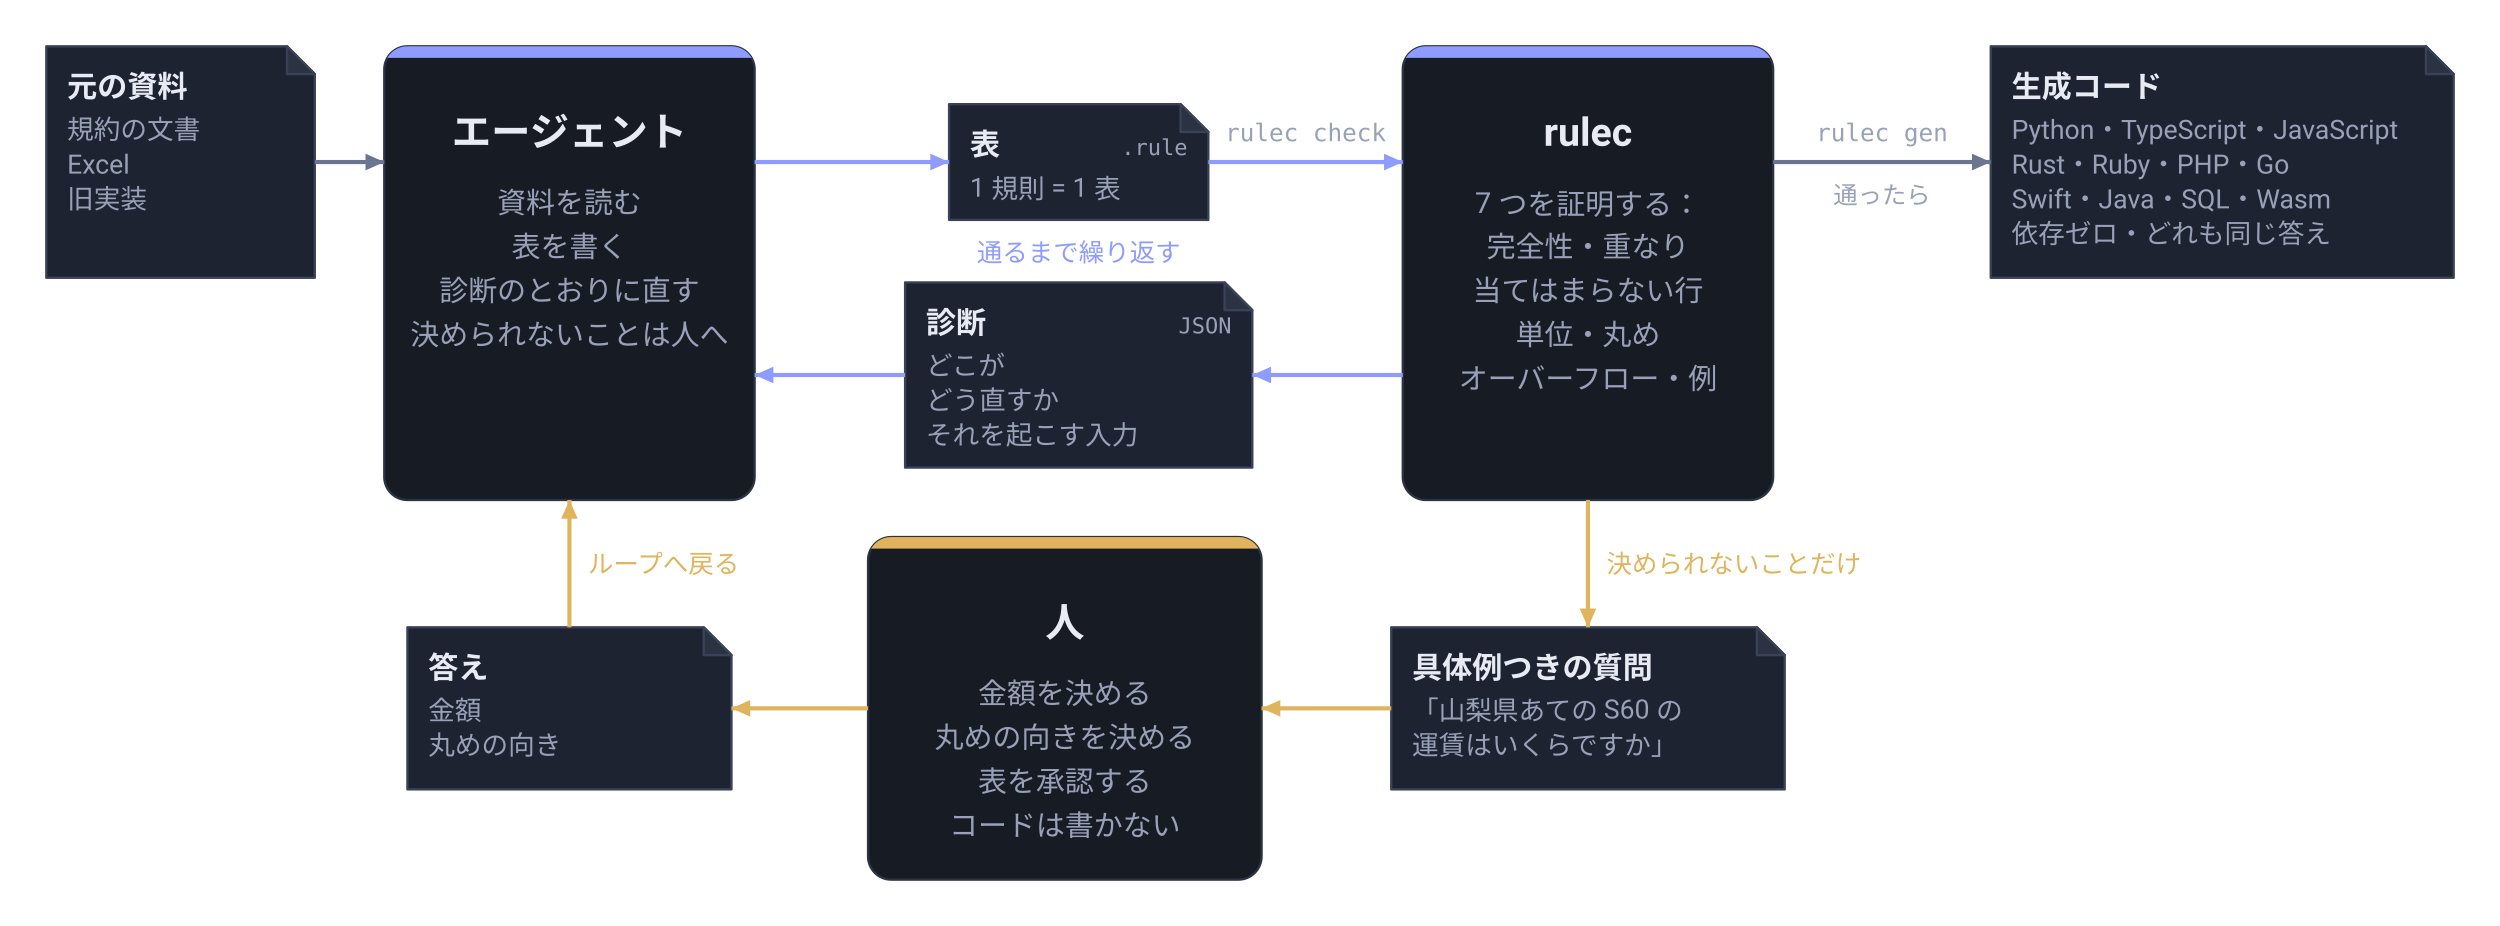
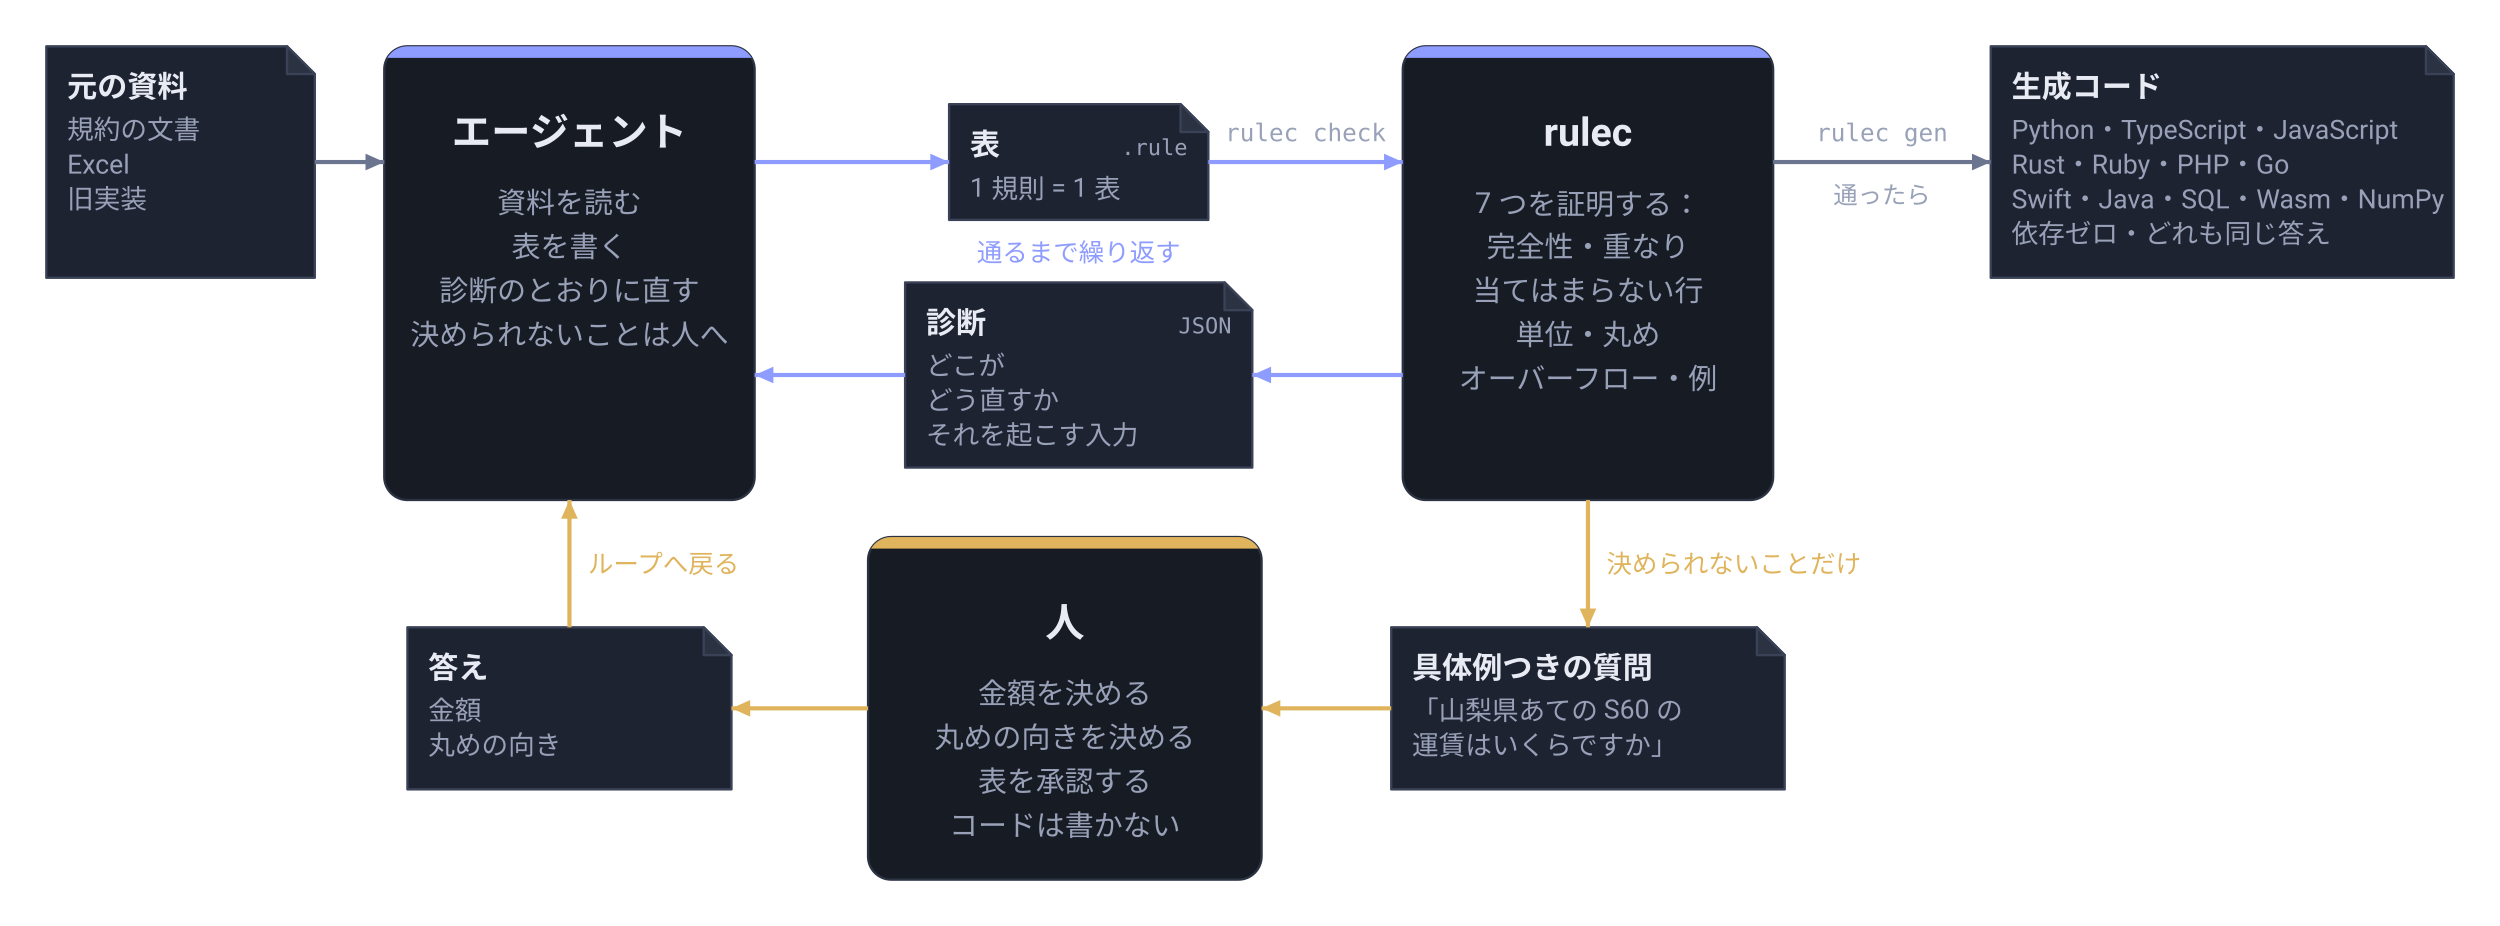
<svg xmlns="http://www.w3.org/2000/svg" viewBox="0 0 1080 400" width="1080" height="400" role="img" aria-label="エージェントが資料を読んで表（.rule）を書き、rulec check にかける。rulec は診断（どこが・どう直すか・それを起こす入力）を返し、エージェントが直して、表が通るまで繰り返す。道具では決められないことだけが具体例つきの質問として人に渡り、人は金額と丸めの向きを答える。表が通ると、証明済みの表から rulec gen が Python・TypeScript・JavaScript・Rust・Ruby・PHP・Go・Swift・Java・SQL・Wasm を出す。" font-family="-apple-system, BlinkMacSystemFont, &quot;Hiragino Sans&quot;, &quot;Noto Sans JP&quot;, &quot;Yu Gothic&quot;, Meiryo, &quot;Segoe UI&quot;, Roboto, sans-serif">
  <defs>
    <marker id="head-neutral" viewBox="0 0 10 10" refX="9" refY="5" markerWidth="9" markerHeight="9" markerUnits="userSpaceOnUse" orient="auto">
      <path d="M0,1 L9,5 L0,9 Z" fill="#6b7590" />
    </marker>
    <marker id="head-accent" viewBox="0 0 10 10" refX="9" refY="5" markerWidth="9" markerHeight="9" markerUnits="userSpaceOnUse" orient="auto">
      <path d="M0,1 L9,5 L0,9 Z" fill="#8e9cff" />
    </marker>
    <marker id="head-human" viewBox="0 0 10 10" refX="9" refY="5" markerWidth="9" markerHeight="9" markerUnits="userSpaceOnUse" orient="auto">
      <path d="M0,1 L9,5 L0,9 Z" fill="#e0b45c" />
    </marker>
  </defs>
  <clipPath id="clip-agent">
    <rect x="166" y="20" width="160" height="196" rx="10" />
  </clipPath>
  <rect x="166" y="20" width="160" height="196" rx="10" fill="#171b24" stroke="#2b3242" />
  <rect x="166" y="20" width="160" height="5" fill="#8e9cff" clip-path="url(#clip-agent)" />
  <text x="246.0" y="63" font-size="17" font-weight="700" text-anchor="middle" fill="#e8ebf4">エージェント</text>
  <text x="246.0" y="92" font-size="12.5" font-weight="400" text-anchor="middle" fill="#98a1b8">資料を読む</text>
  <text x="246.0" y="111" font-size="12.5" font-weight="400" text-anchor="middle" fill="#98a1b8">表を書く</text>
  <text x="246.0" y="130" font-size="12.5" font-weight="400" text-anchor="middle" fill="#98a1b8">診断のとおりに直す</text>
  <text x="246.0" y="149" font-size="12.5" font-weight="400" text-anchor="middle" fill="#98a1b8">決められないことは人へ</text>
  <clipPath id="clip-rulec">
    <rect x="606" y="20" width="160" height="196" rx="10" />
  </clipPath>
  <rect x="606" y="20" width="160" height="196" rx="10" fill="#171b24" stroke="#2b3242" />
  <rect x="606" y="20" width="160" height="5" fill="#8e9cff" clip-path="url(#clip-rulec)" />
  <text x="686.0" y="63" font-size="17" font-weight="700" text-anchor="middle" fill="#e8ebf4">rulec</text>
  <text x="686.0" y="92" font-size="12.5" font-weight="400" text-anchor="middle" fill="#98a1b8">7 つを証明する：</text>
  <text x="686.0" y="111" font-size="12.5" font-weight="400" text-anchor="middle" fill="#98a1b8">完全性・重なり</text>
  <text x="686.0" y="130" font-size="12.5" font-weight="400" text-anchor="middle" fill="#98a1b8">当てはまらない行</text>
  <text x="686.0" y="149" font-size="12.5" font-weight="400" text-anchor="middle" fill="#98a1b8">単位・丸め</text>
  <text x="686.0" y="168" font-size="12.5" font-weight="400" text-anchor="middle" fill="#98a1b8">オーバーフロー・例</text>
  <clipPath id="clip-person">
    <rect x="375" y="232" width="170" height="148" rx="10" />
  </clipPath>
  <rect x="375" y="232" width="170" height="148" rx="10" fill="#171b24" stroke="#2b3242" />
  <rect x="375" y="232" width="170" height="5" fill="#e0b45c" clip-path="url(#clip-person)" />
  <text x="460.0" y="275" font-size="17" font-weight="700" text-anchor="middle" fill="#e8ebf4">人</text>
  <text x="460.0" y="304" font-size="12.5" font-weight="400" text-anchor="middle" fill="#98a1b8">金額を決める</text>
  <text x="460.0" y="323" font-size="12.5" font-weight="400" text-anchor="middle" fill="#98a1b8">丸めの向きを決める</text>
  <text x="460.0" y="342" font-size="12.5" font-weight="400" text-anchor="middle" fill="#98a1b8">表を承認する</text>
  <text x="460.0" y="361" font-size="12.5" font-weight="400" text-anchor="middle" fill="#98a1b8">コードは書かない</text>
  <path d="M20,20 H124 L136,32 V120 H20 Z" fill="#1e2331" stroke="#3a4257" stroke-linejoin="round" />
  <path d="M124,20 V32 H136 Z" fill="#2b3242" stroke="#3a4257" stroke-linejoin="round" />
  <text x="29" y="42" font-size="13" font-weight="600" text-anchor="start" fill="#e8ebf4">元の資料</text>
  <text x="29" y="60" font-size="11.5" font-weight="400" text-anchor="start" fill="#98a1b8">規約の文書</text>
  <text x="29" y="75" font-size="11.5" font-weight="400" text-anchor="start" fill="#98a1b8">Excel</text>
  <text x="29" y="90" font-size="11.5" font-weight="400" text-anchor="start" fill="#98a1b8">旧実装</text>
  <path d="M410,45 H510 L522,57 V95 H410 Z" fill="#1e2331" stroke="#3a4257" stroke-linejoin="round" />
  <path d="M510,45 V57 H522 Z" fill="#2b3242" stroke="#3a4257" stroke-linejoin="round" />
  <text x="419" y="67" font-size="13" font-weight="600" text-anchor="start" fill="#e8ebf4">表</text>
  <text x="513" y="67" font-size="9.5" font-weight="400" text-anchor="end" fill="#98a1b8" font-family="ui-monospace, SFMono-Regular, Menlo, Consolas, monospace">.rule</text>
  <text x="419" y="85" font-size="11.5" font-weight="400" text-anchor="start" fill="#98a1b8">1 規則 = 1 表</text>
  <path d="M391,122 H529 L541,134 V202 H391 Z" fill="#1e2331" stroke="#3a4257" stroke-linejoin="round" />
  <path d="M529,122 V134 H541 Z" fill="#2b3242" stroke="#3a4257" stroke-linejoin="round" />
  <text x="400" y="144" font-size="13" font-weight="600" text-anchor="start" fill="#e8ebf4">診断</text>
  <text x="532" y="144" font-size="9.5" font-weight="400" text-anchor="end" fill="#98a1b8" font-family="ui-monospace, SFMono-Regular, Menlo, Consolas, monospace">JSON</text>
  <text x="400" y="162" font-size="11.5" font-weight="400" text-anchor="start" fill="#98a1b8">どこが</text>
  <text x="400" y="177" font-size="11.5" font-weight="400" text-anchor="start" fill="#98a1b8">どう直すか</text>
  <text x="400" y="192" font-size="11.5" font-weight="400" text-anchor="start" fill="#98a1b8">それを起こす入力</text>
  <path d="M860,20 H1048 L1060,32 V120 H860 Z" fill="#1e2331" stroke="#3a4257" stroke-linejoin="round" />
  <path d="M1048,20 V32 H1060 Z" fill="#2b3242" stroke="#3a4257" stroke-linejoin="round" />
  <text x="869" y="42" font-size="13" font-weight="600" text-anchor="start" fill="#e8ebf4">生成コード</text>
  <text x="869" y="60" font-size="11.5" font-weight="400" text-anchor="start" fill="#98a1b8">Python・TypeScript・JavaScript</text>
  <text x="869" y="75" font-size="11.5" font-weight="400" text-anchor="start" fill="#98a1b8">Rust・Ruby・PHP・Go</text>
-   <text x="869" y="90" font-size="11.5" font-weight="400" text-anchor="start" fill="#98a1b8">Swift・Java・SQL・Wasm</text>
+   <text x="869" y="90" font-size="11.5" font-weight="400" text-anchor="start" fill="#98a1b8">Swift・Java・SQL・Wasm・NumPy</text>
  <text x="869" y="105" font-size="11.5" font-weight="400" text-anchor="start" fill="#98a1b8">依存ゼロ・どれも同じ答え</text>
  <path d="M601,271 H759 L771,283 V341 H601 Z" fill="#1e2331" stroke="#3a4257" stroke-linejoin="round" />
  <path d="M759,271 V283 H771 Z" fill="#2b3242" stroke="#3a4257" stroke-linejoin="round" />
  <text x="610" y="293" font-size="13" font-weight="600" text-anchor="start" fill="#e8ebf4">具体例つきの質問</text>
  <text x="610" y="311" font-size="11.5" font-weight="400" text-anchor="start" fill="#98a1b8">「山梨県あての S60 の</text>
  <text x="610" y="326" font-size="11.5" font-weight="400" text-anchor="start" fill="#98a1b8">運賃はいくらですか」</text>
  <path d="M176,271 H304 L316,283 V341 H176 Z" fill="#1e2331" stroke="#3a4257" stroke-linejoin="round" />
  <path d="M304,271 V283 H316 Z" fill="#2b3242" stroke="#3a4257" stroke-linejoin="round" />
  <text x="185" y="293" font-size="13" font-weight="600" text-anchor="start" fill="#e8ebf4">答え</text>
  <text x="185" y="311" font-size="11.5" font-weight="400" text-anchor="start" fill="#98a1b8">金額</text>
  <text x="185" y="326" font-size="11.5" font-weight="400" text-anchor="start" fill="#98a1b8">丸めの向き</text>
  <line x1="136" y1="70" x2="166" y2="70" stroke="#6b7590" stroke-width="1.8" marker-end="url(#head-neutral)" />
  <line x1="326" y1="70" x2="410" y2="70" stroke="#8e9cff" stroke-width="1.8" marker-end="url(#head-accent)" />
  <line x1="522" y1="70" x2="606" y2="70" stroke="#8e9cff" stroke-width="1.8" marker-end="url(#head-accent)" />
  <text x="564.0" y="61" font-size="10.5" font-weight="400" text-anchor="middle" fill="#98a1b8" font-family="ui-monospace, SFMono-Regular, Menlo, Consolas, monospace">rulec check</text>
  <line x1="606" y1="162" x2="541" y2="162" stroke="#8e9cff" stroke-width="1.8" marker-end="url(#head-accent)" />
  <line x1="391" y1="162" x2="326" y2="162" stroke="#8e9cff" stroke-width="1.8" marker-end="url(#head-accent)" />
  <text x="466.0" y="113" font-size="11" font-weight="400" text-anchor="middle" fill="#8e9cff">通るまで繰り返す</text>
  <line x1="766" y1="70" x2="860" y2="70" stroke="#6b7590" stroke-width="1.8" marker-end="url(#head-neutral)" />
  <text x="813.0" y="61" font-size="10.5" font-weight="400" text-anchor="middle" fill="#98a1b8" font-family="ui-monospace, SFMono-Regular, Menlo, Consolas, monospace">rulec gen</text>
  <text x="813.0" y="88" font-size="10.5" font-weight="400" text-anchor="middle" fill="#98a1b8">通ったら</text>
  <line x1="686" y1="216" x2="686" y2="271" stroke="#e0b45c" stroke-width="1.8" marker-end="url(#head-human)" />
  <text x="694" y="247.5" font-size="11" font-weight="400" text-anchor="start" fill="#e0b45c">決められないことだけ</text>
  <line x1="601" y1="306" x2="545" y2="306" stroke="#e0b45c" stroke-width="1.8" marker-end="url(#head-human)" />
  <line x1="375" y1="306" x2="316" y2="306" stroke="#e0b45c" stroke-width="1.8" marker-end="url(#head-human)" />
  <line x1="246" y1="271" x2="246" y2="216" stroke="#e0b45c" stroke-width="1.8" marker-end="url(#head-human)" />
  <text x="254" y="247.5" font-size="11" font-weight="400" text-anchor="start" fill="#e0b45c">ループへ戻る</text>
</svg>
